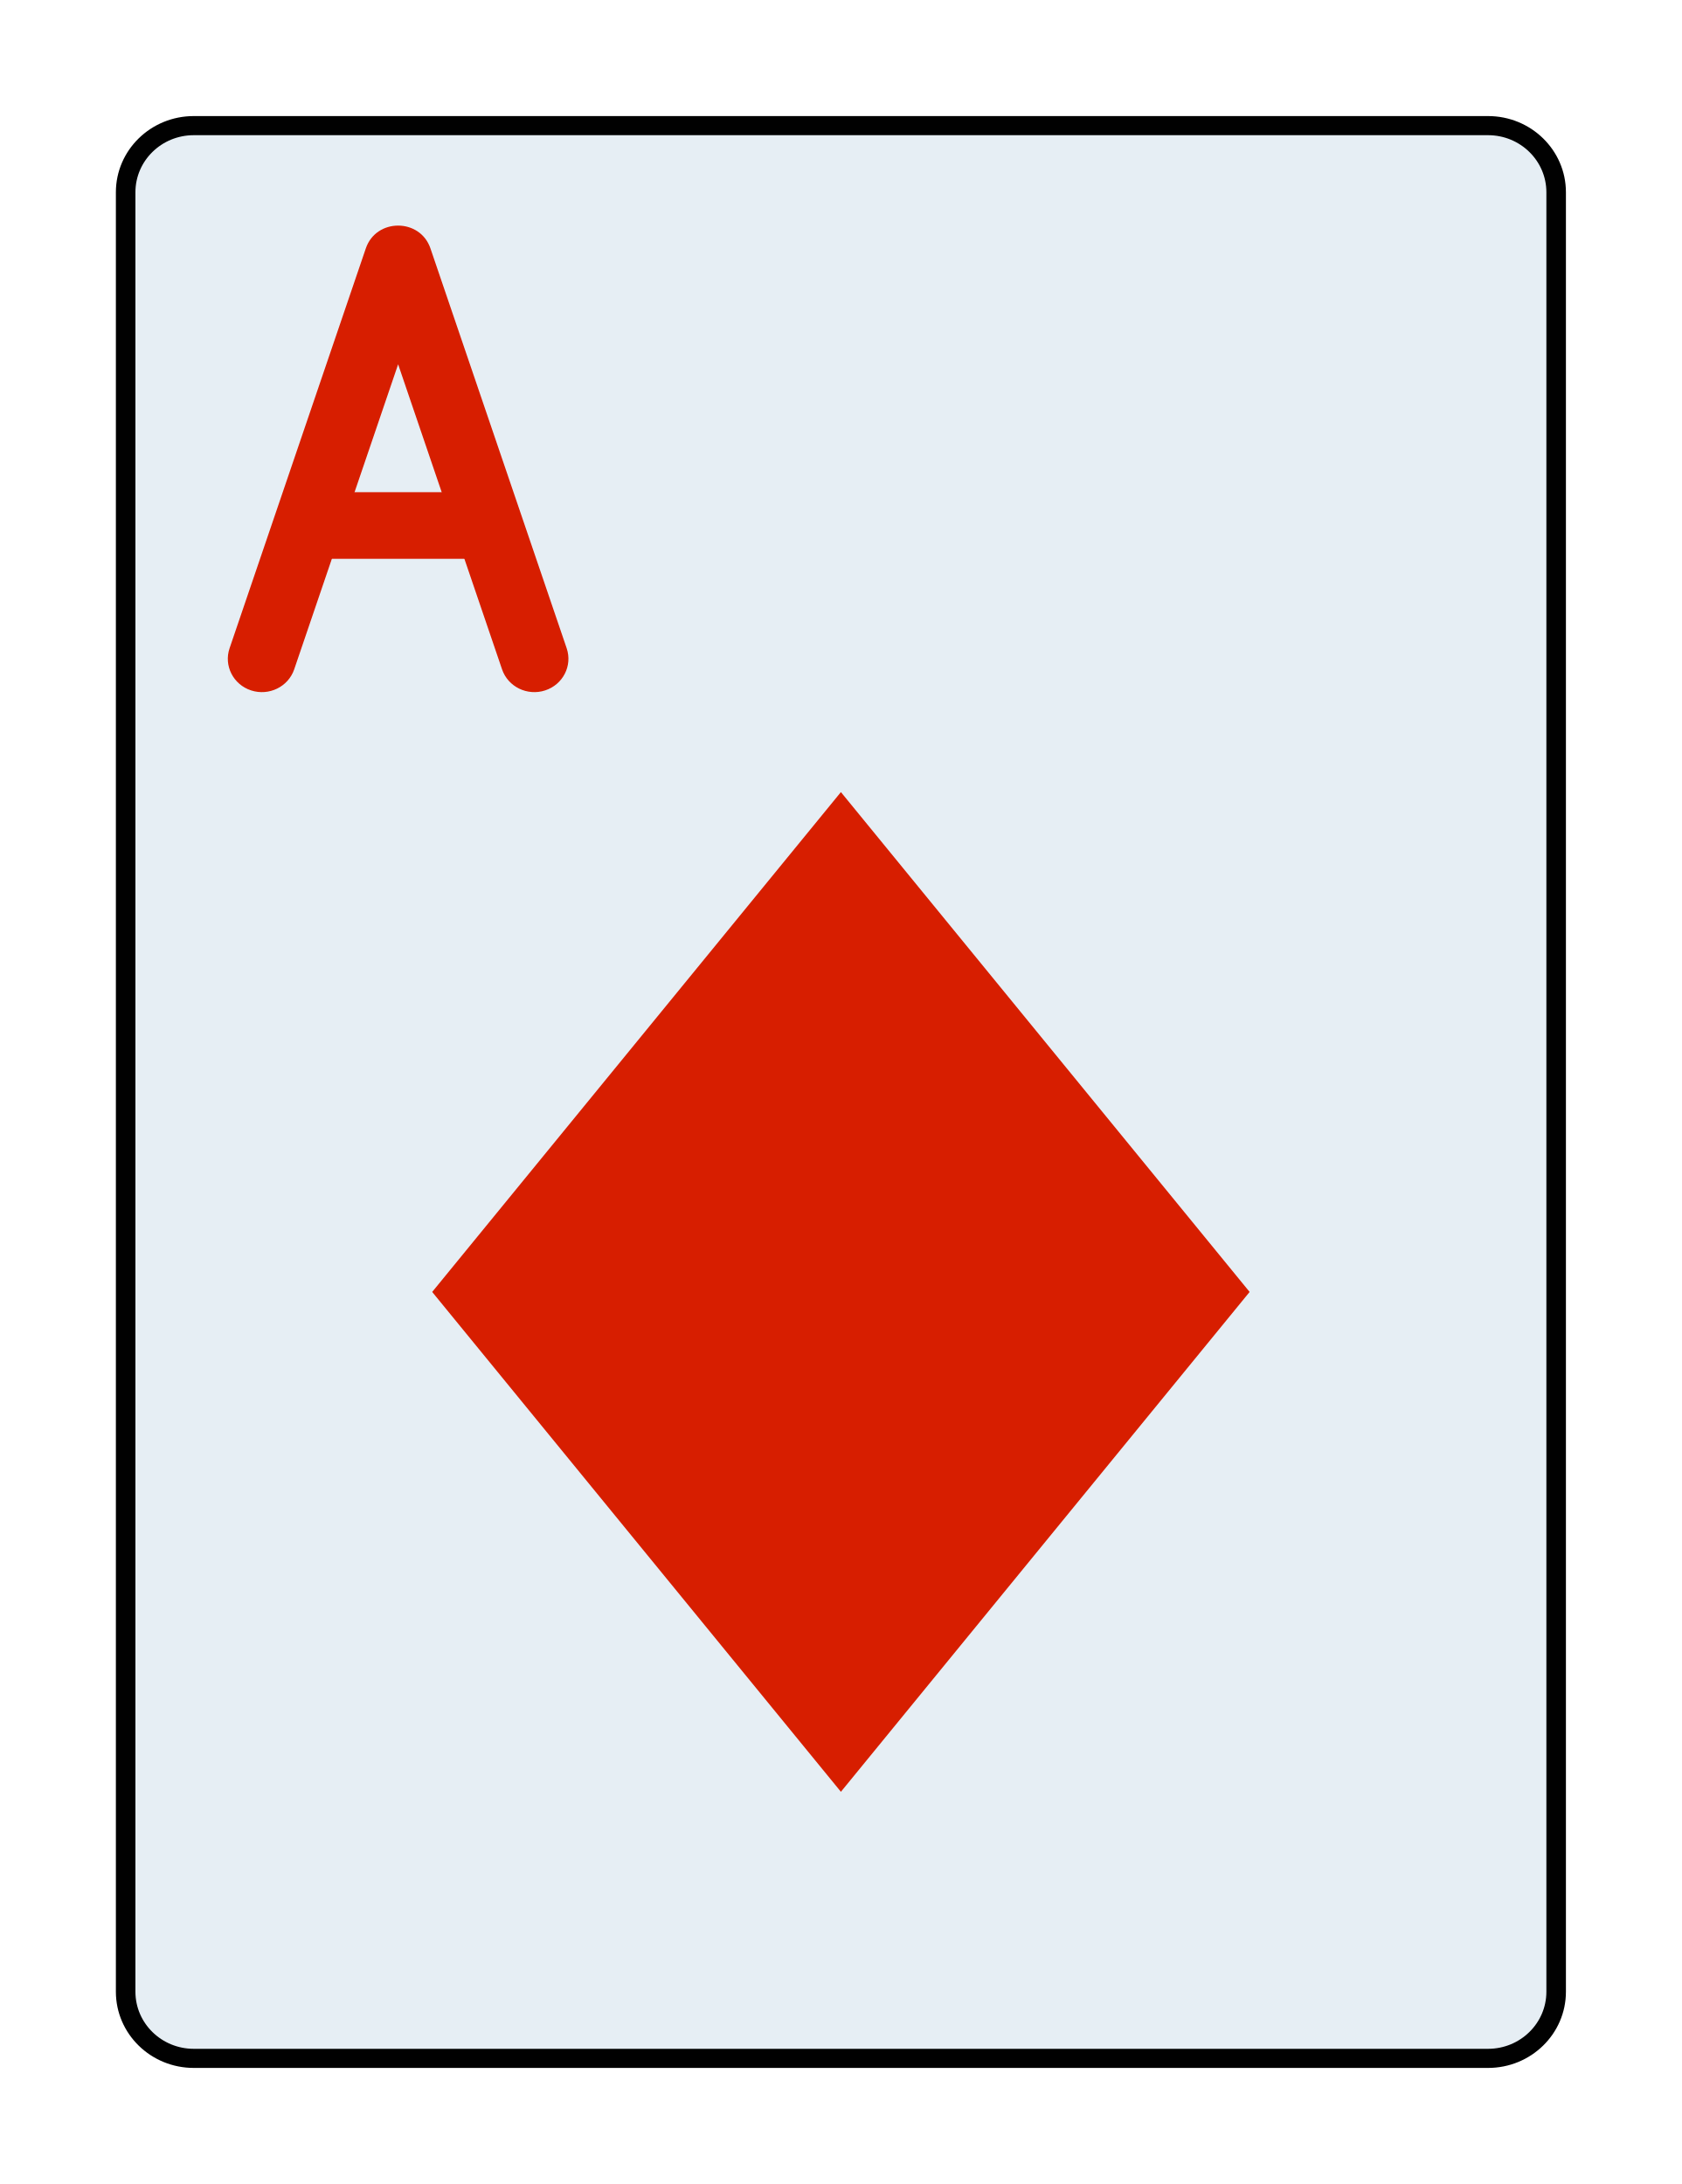
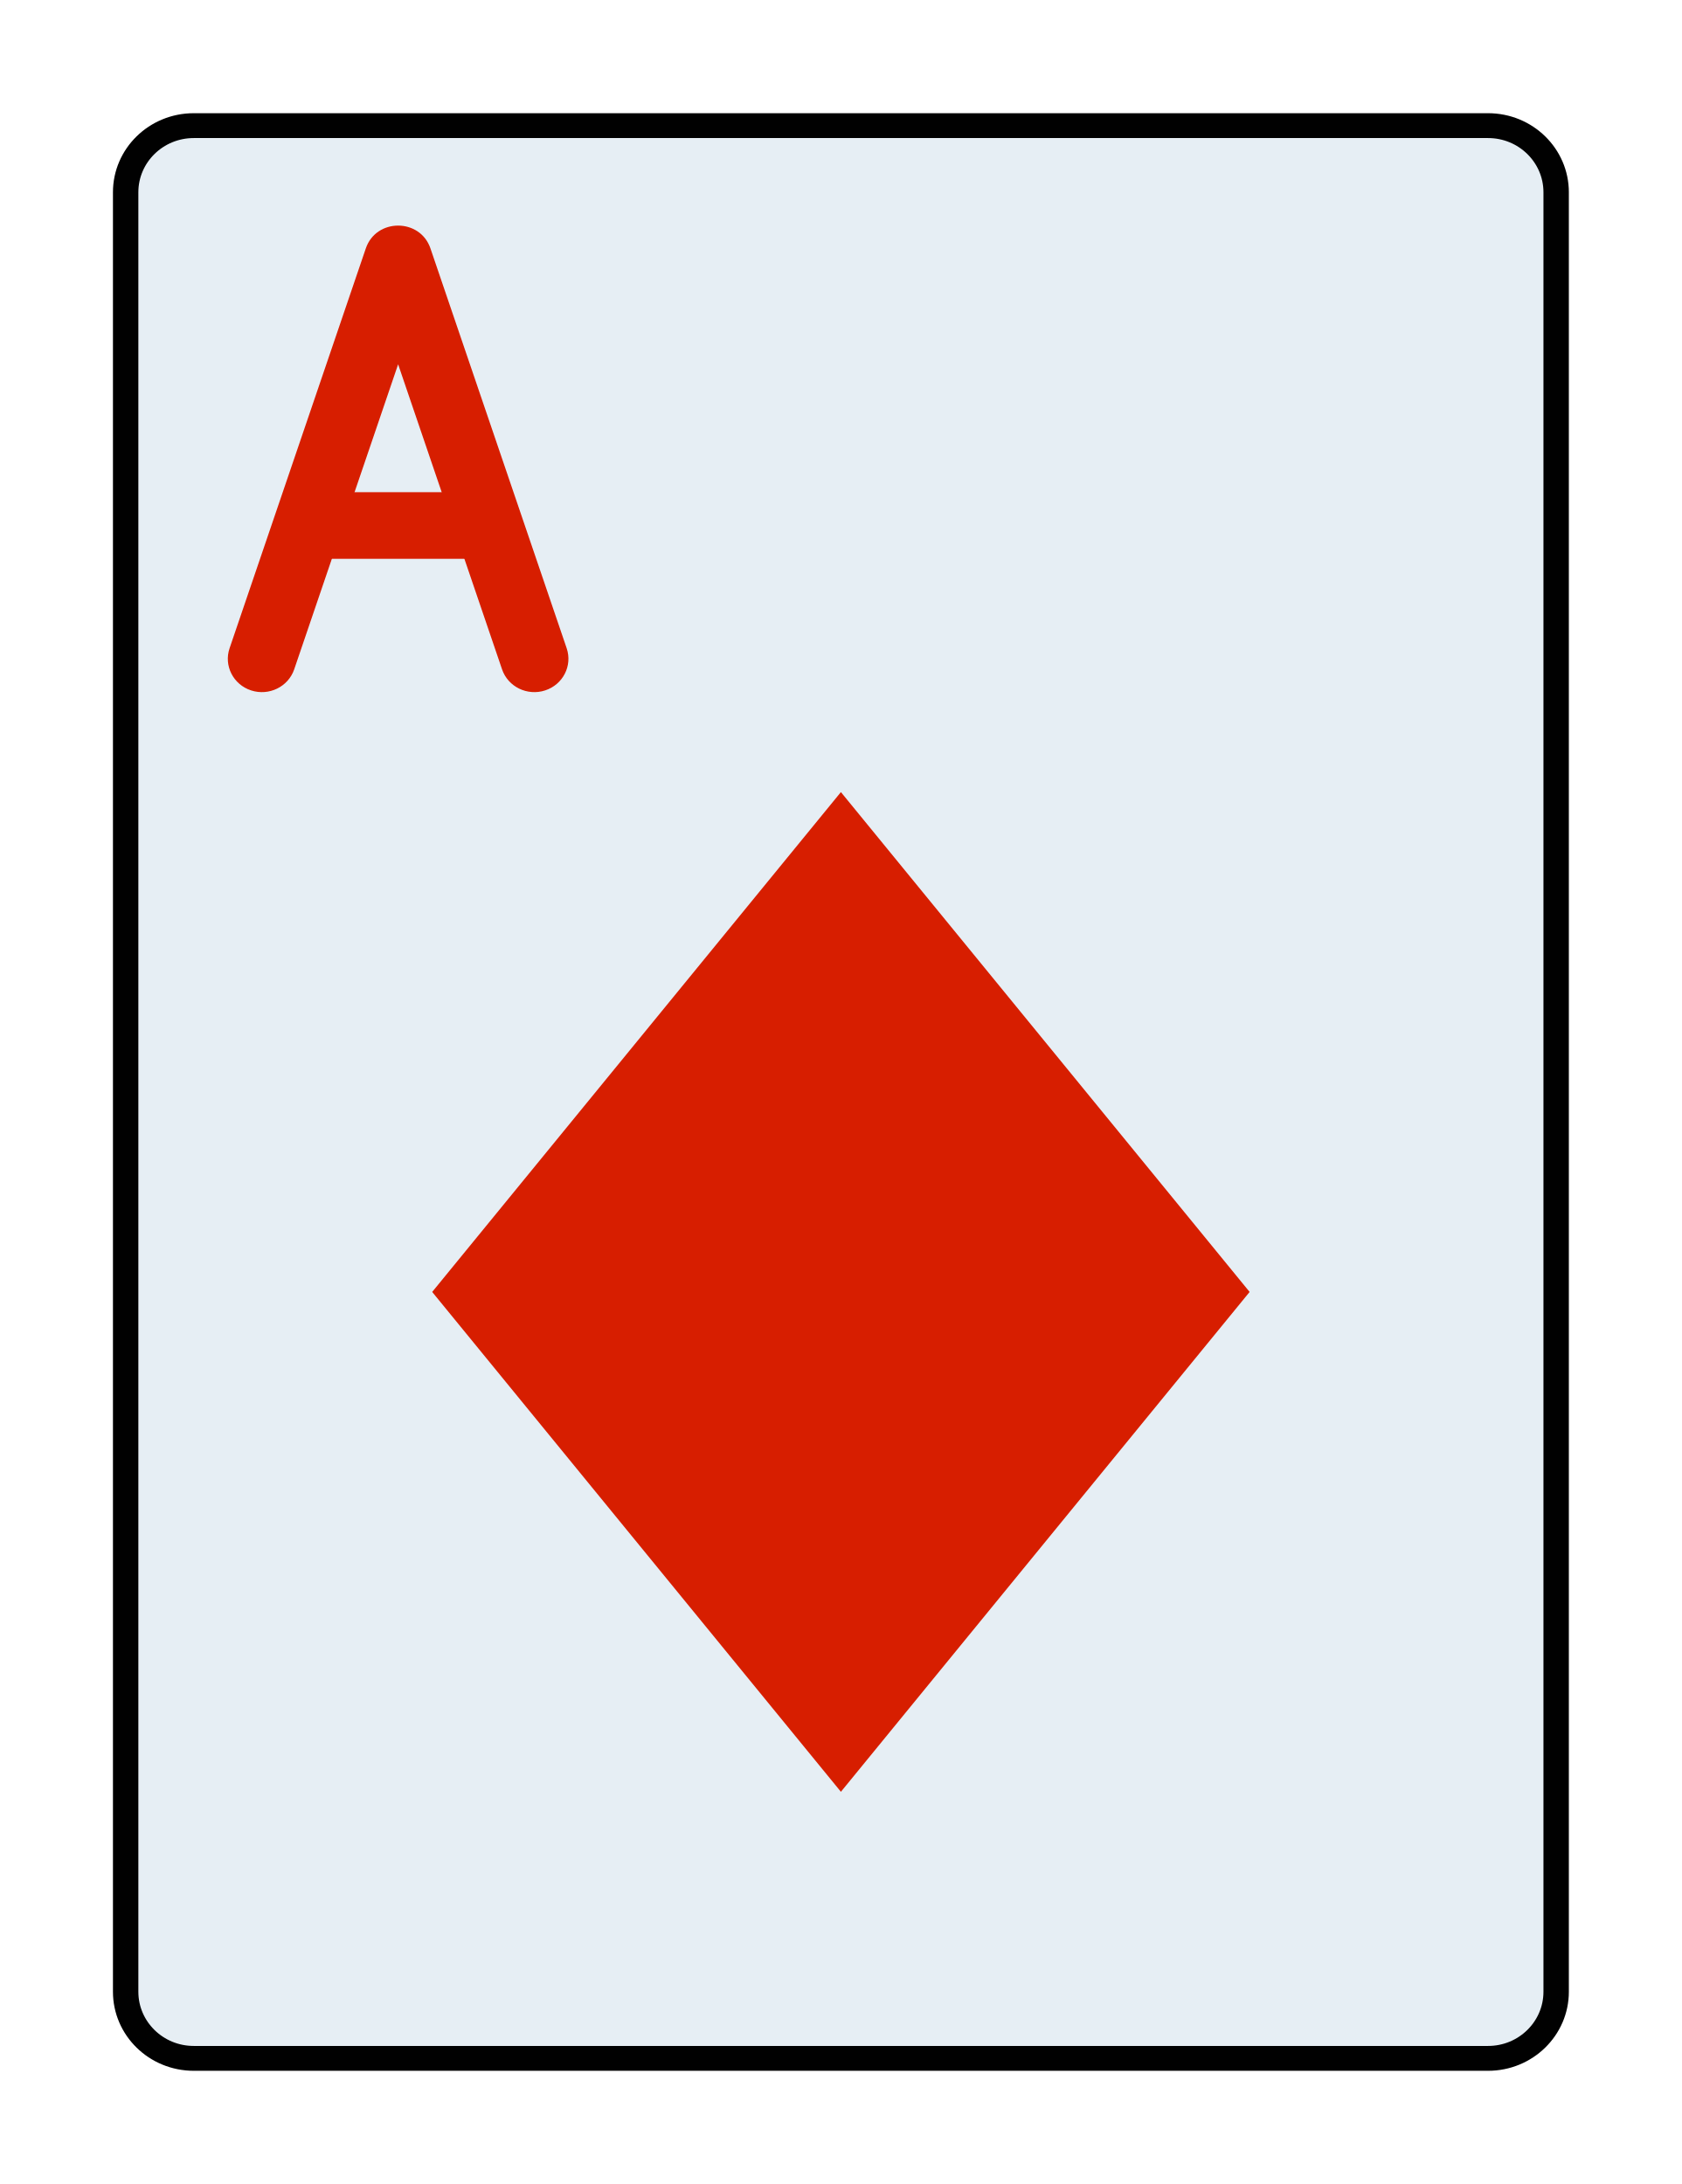
<svg xmlns="http://www.w3.org/2000/svg" version="1.1" id="Layer_1" x="0px" y="0px" viewBox="0 0 87 113" xml:space="preserve" width="87" height="113">
  <defs id="defs47" />
  <g id="g12" transform="matrix(0.1995911,0,0,0.1953125,-7.595324,6.5)">
-     <path style="fill:#e6eef4;stroke:#000000;stroke-opacity:0.996;stroke-width:5.065;stroke-miterlimit:4;stroke-dasharray:none" d="M 423.724,0 H 88.276 C 78.522,0 70.621,7.901 70.621,17.655 v 476.69 c 0,9.754 7.901,17.655 17.655,17.655 h 335.448 c 9.754,0 17.655,-7.901 17.655,-17.655 V 17.655 C 441.379,7.901 433.479,0 423.724,0" id="path2" />
+     <path style="fill:#e6eef4;stroke:#000000;stroke-opacity:0.996;stroke-width:6.584;stroke-miterlimit:4;stroke-dasharray:none" d="M 423.724,0 H 88.276 C 78.522,0 70.621,7.901 70.621,17.655 v 476.69 c 0,9.754 7.901,17.655 17.655,17.655 h 335.448 c 9.754,0 17.655,-7.901 17.655,-17.655 V 17.655 C 441.379,7.901 433.479,0 423.724,0" id="path2" />
    <g id="g10">
      <polygon style="fill:#d71e00" points="361.931,308.966 256,176.552 150.069,308.966 256,441.379 " id="polygon4" />
      <path style="fill:#d71e00" d="m 149.616,32.519 c -2.683,-8.048 -14.066,-8.048 -16.749,0 L 97.556,138.45 c -1.542,4.625 0.958,9.624 5.583,11.166 4.625,1.542 9.624,-0.958 11.166,-5.583 l 35.31,-105.931 h -16.749 l 35.31,105.931 c 1.542,4.625 6.541,7.125 11.166,5.583 4.625,-1.542 7.125,-6.541 5.583,-11.166 z" id="path6" />
      <path style="fill:#d71e00" d="m 158.897,114.759 c 4.875,0 8.828,-3.952 8.828,-8.828 0,-4.875 -3.952,-8.828 -8.828,-8.828 h -35.31 c -4.875,0 -8.828,3.952 -8.828,8.828 0,4.875 3.952,8.828 8.828,8.828 z" id="path8" />
    </g>
  </g>
  <g id="g14" transform="translate(0,-399)" />
  <g id="g16" transform="translate(0,-399)" />
  <g id="g18" transform="translate(0,-399)" />
  <g id="g20" transform="translate(0,-399)" />
  <g id="g22" transform="translate(0,-399)" />
  <g id="g24" transform="translate(0,-399)" />
  <g id="g26" transform="translate(0,-399)" />
  <g id="g28" transform="translate(0,-399)" />
  <g id="g30" transform="translate(0,-399)" />
  <g id="g32" transform="translate(0,-399)" />
  <g id="g34" transform="translate(0,-399)" />
  <g id="g36" transform="translate(0,-399)" />
  <g id="g38" transform="translate(0,-399)" />
  <g id="g40" transform="translate(0,-399)" />
  <g id="g42" transform="translate(0,-399)" />
</svg>
